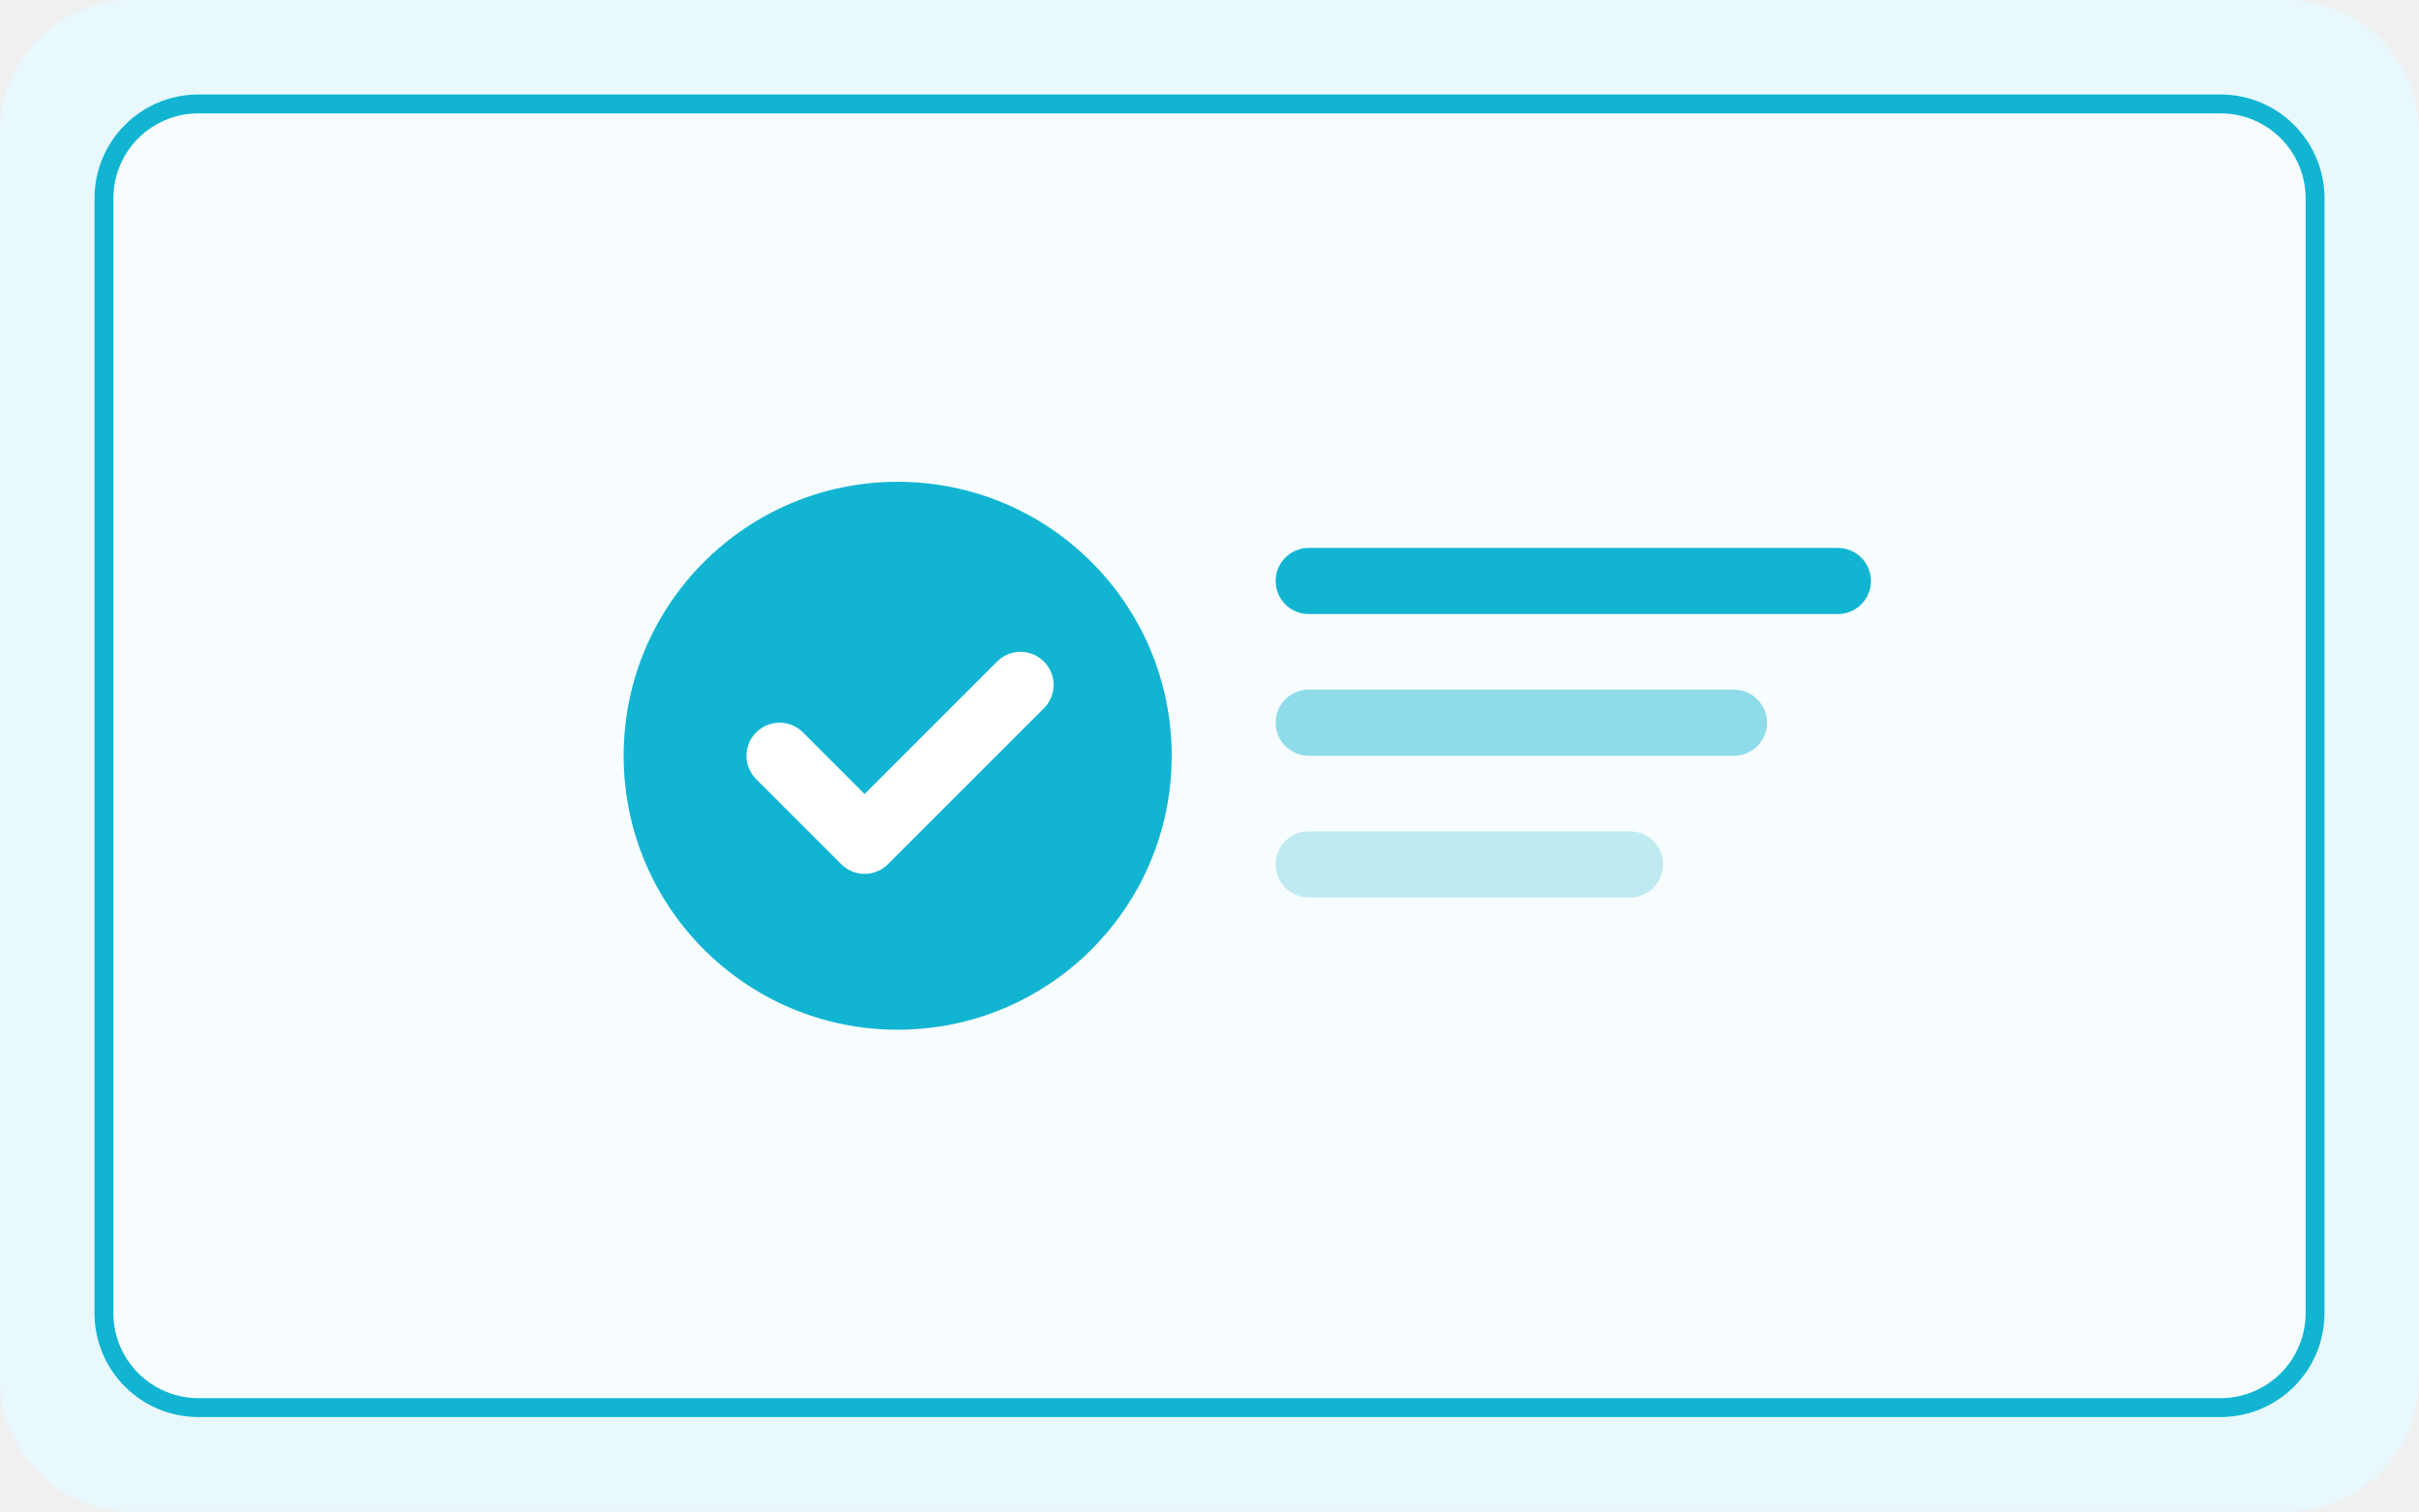
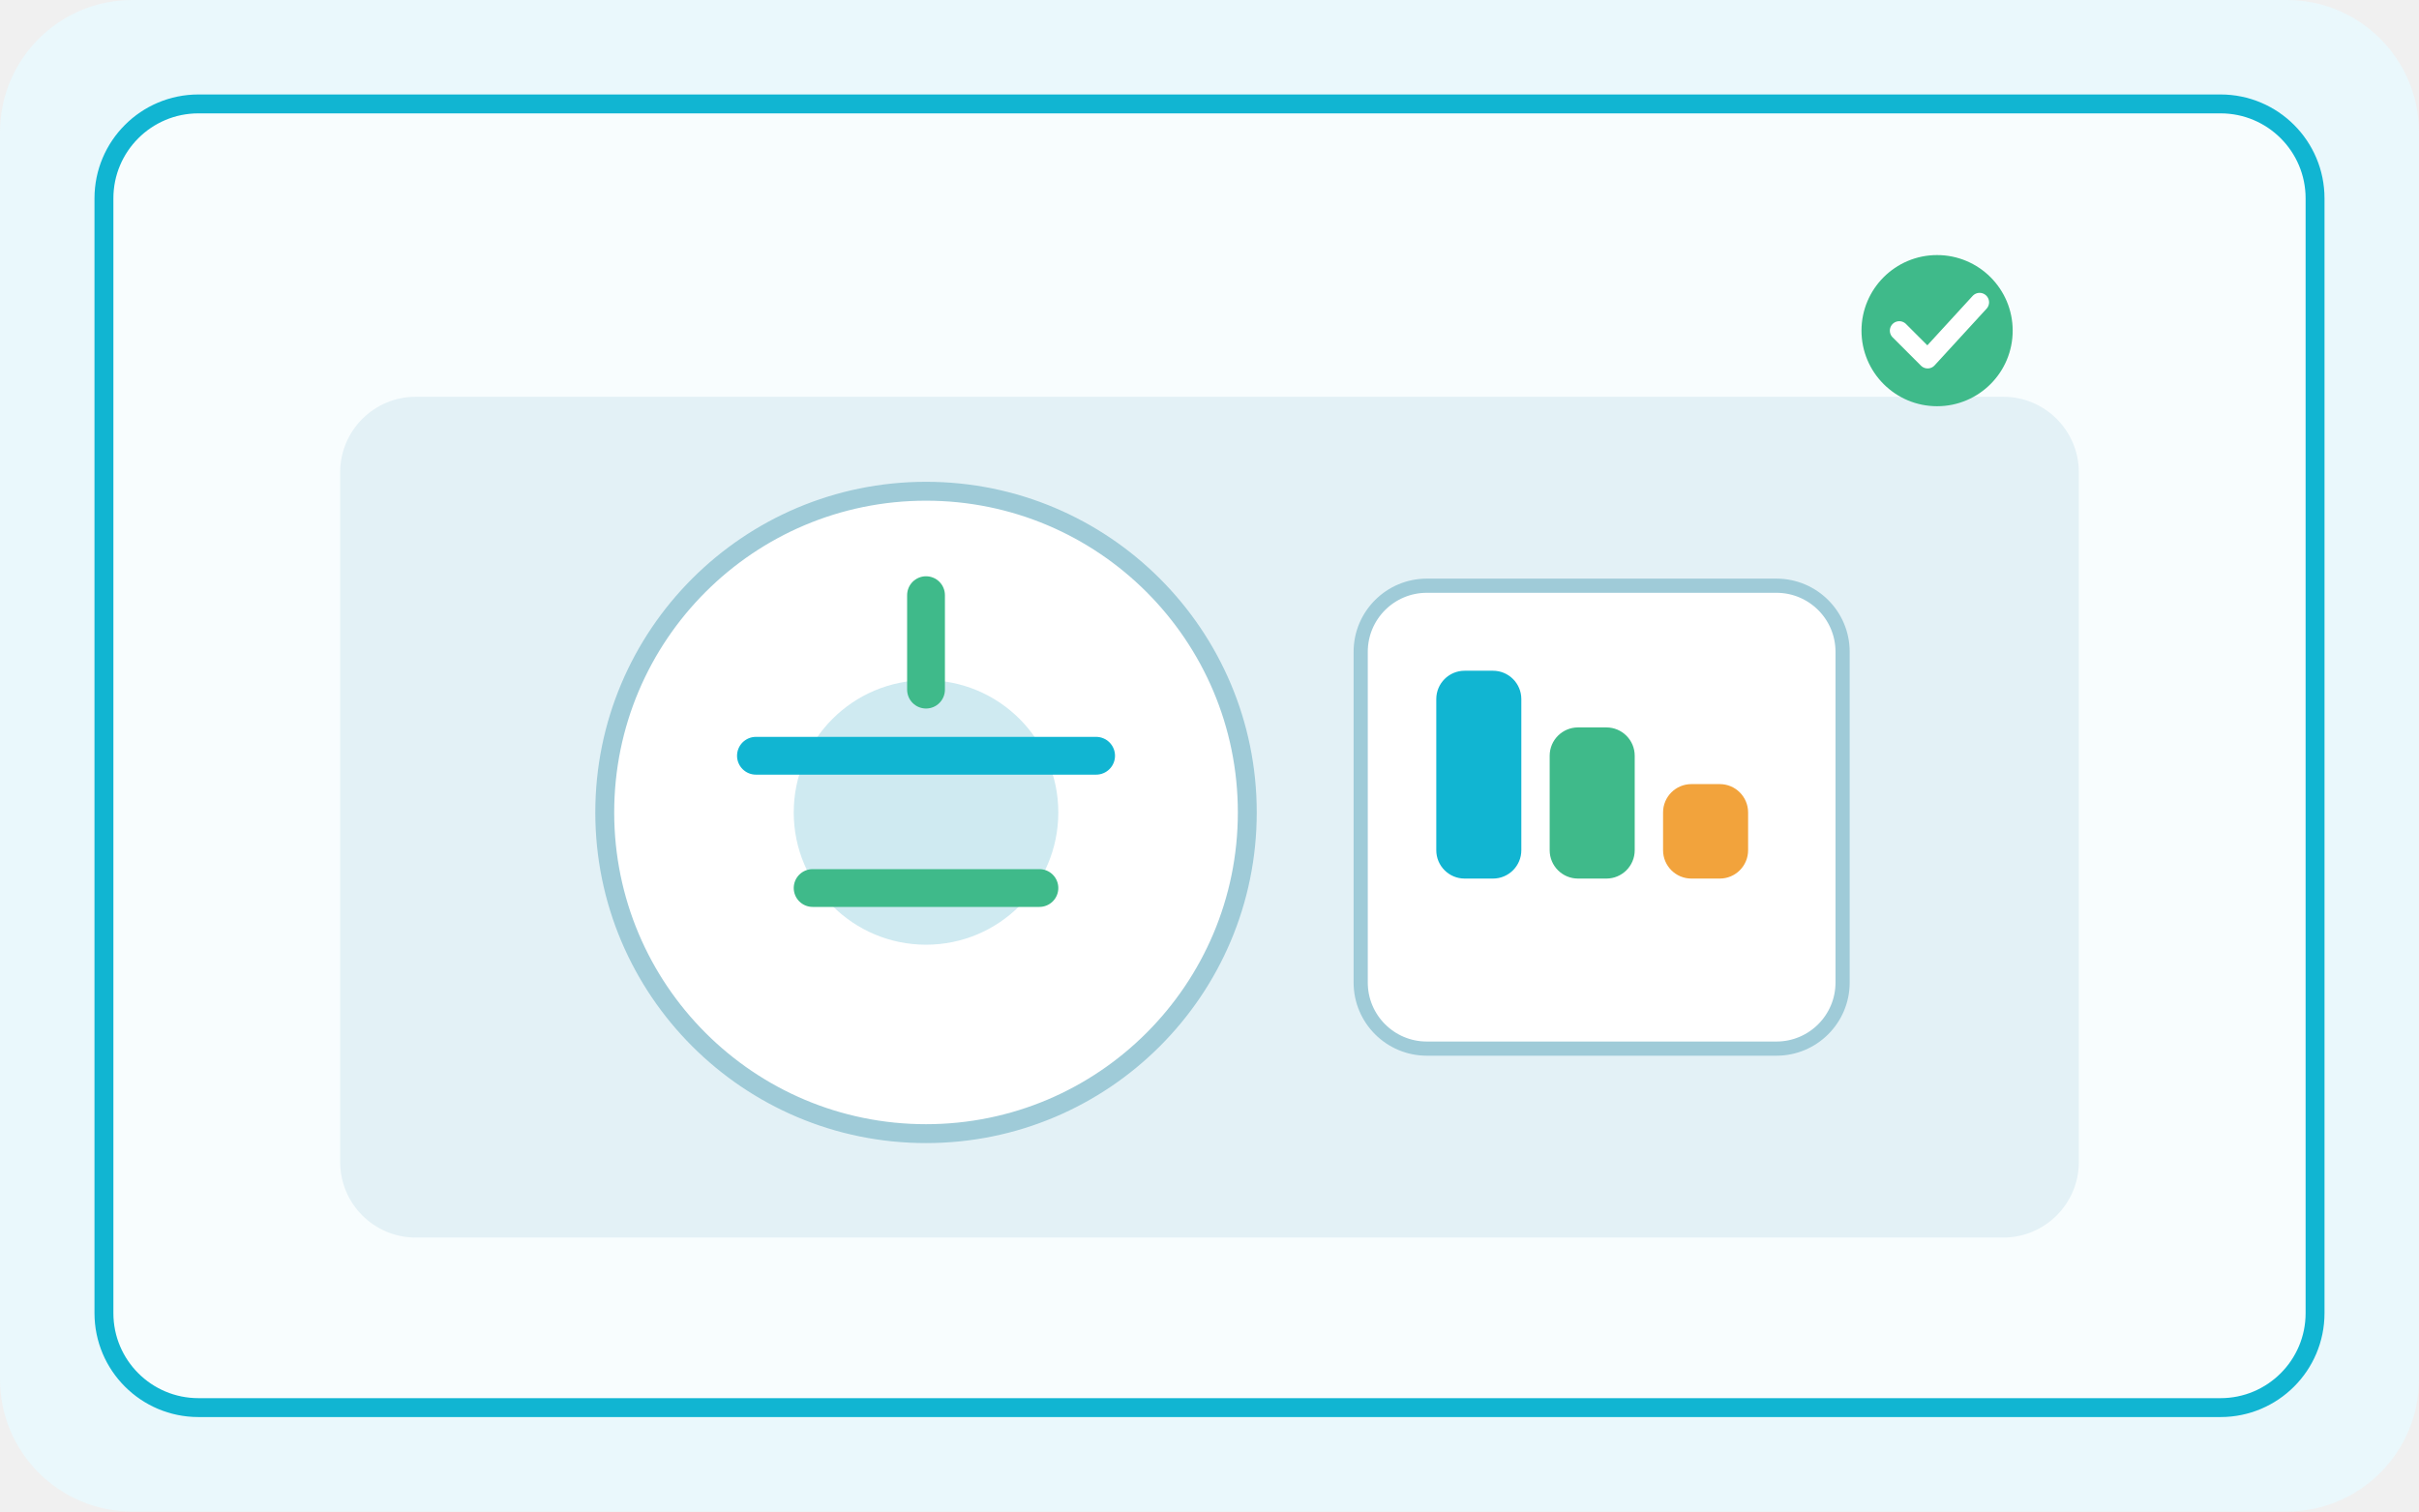
<svg xmlns="http://www.w3.org/2000/svg" width="512" height="320" viewBox="0 0 512 320" fill="none">
-   <rect width="512" height="320" rx="28" fill="#E8F8FC" />
-   <rect x="22" y="22" width="468" height="276" rx="20" fill="#F7FCFE" stroke="#11B5D2" stroke-width="4" />
-   <circle cx="190" cy="160" r="58" fill="#11B5D2" />
-   <path d="M165 160L183 178L216 145" stroke="white" stroke-width="14" stroke-linecap="round" stroke-linejoin="round" />
-   <rect x="270" y="116" width="126" height="14" rx="7" fill="#11B5D2" />
-   <rect x="270" y="146" width="104" height="14" rx="7" fill="#8EDCE9" />
-   <rect x="270" y="176" width="82" height="14" rx="7" fill="#BFEAF2" />
+   <rect width="512" height="320" rx="28" fill="#EAF8FC" />
+   <rect x="22" y="22" width="468" height="276" rx="20" fill="#F8FDFE" stroke="#11B5D2" stroke-width="4" />
+   <rect x="72" y="84" width="368" height="178" rx="16" fill="#E3F1F6" />
+   <circle cx="196" cy="172" r="68" fill="#FFFFFF" stroke="#9FCBD8" stroke-width="4" />
+   <circle cx="196" cy="172" r="28" fill="#CFEAF1" />
+   <path d="M160 160H232" stroke="#11B5D2" stroke-width="8" stroke-linecap="round" />
+   <path d="M196 126V146" stroke="#3FBA8A" stroke-width="8" stroke-linecap="round" />
+   <path d="M172 188H220" stroke="#3FBA8A" stroke-width="8" stroke-linecap="round" />
+   <rect x="288" y="124" width="102" height="98" rx="14" fill="#FFFFFF" stroke="#9FCBD8" stroke-width="3" />
+   <rect x="304" y="142" width="18" height="44" rx="6" fill="#11B5D2" />
+   <rect x="328" y="154" width="18" height="32" rx="6" fill="#3FBA8A" />
+   <rect x="352" y="166" width="18" height="20" rx="6" fill="#F2A33C" />
+   <circle cx="410" cy="70" r="16" fill="#3FBA8A" />
+   <path d="M402 70L408 76L419 64" stroke="white" stroke-width="4" stroke-linecap="round" stroke-linejoin="round" />
</svg>
